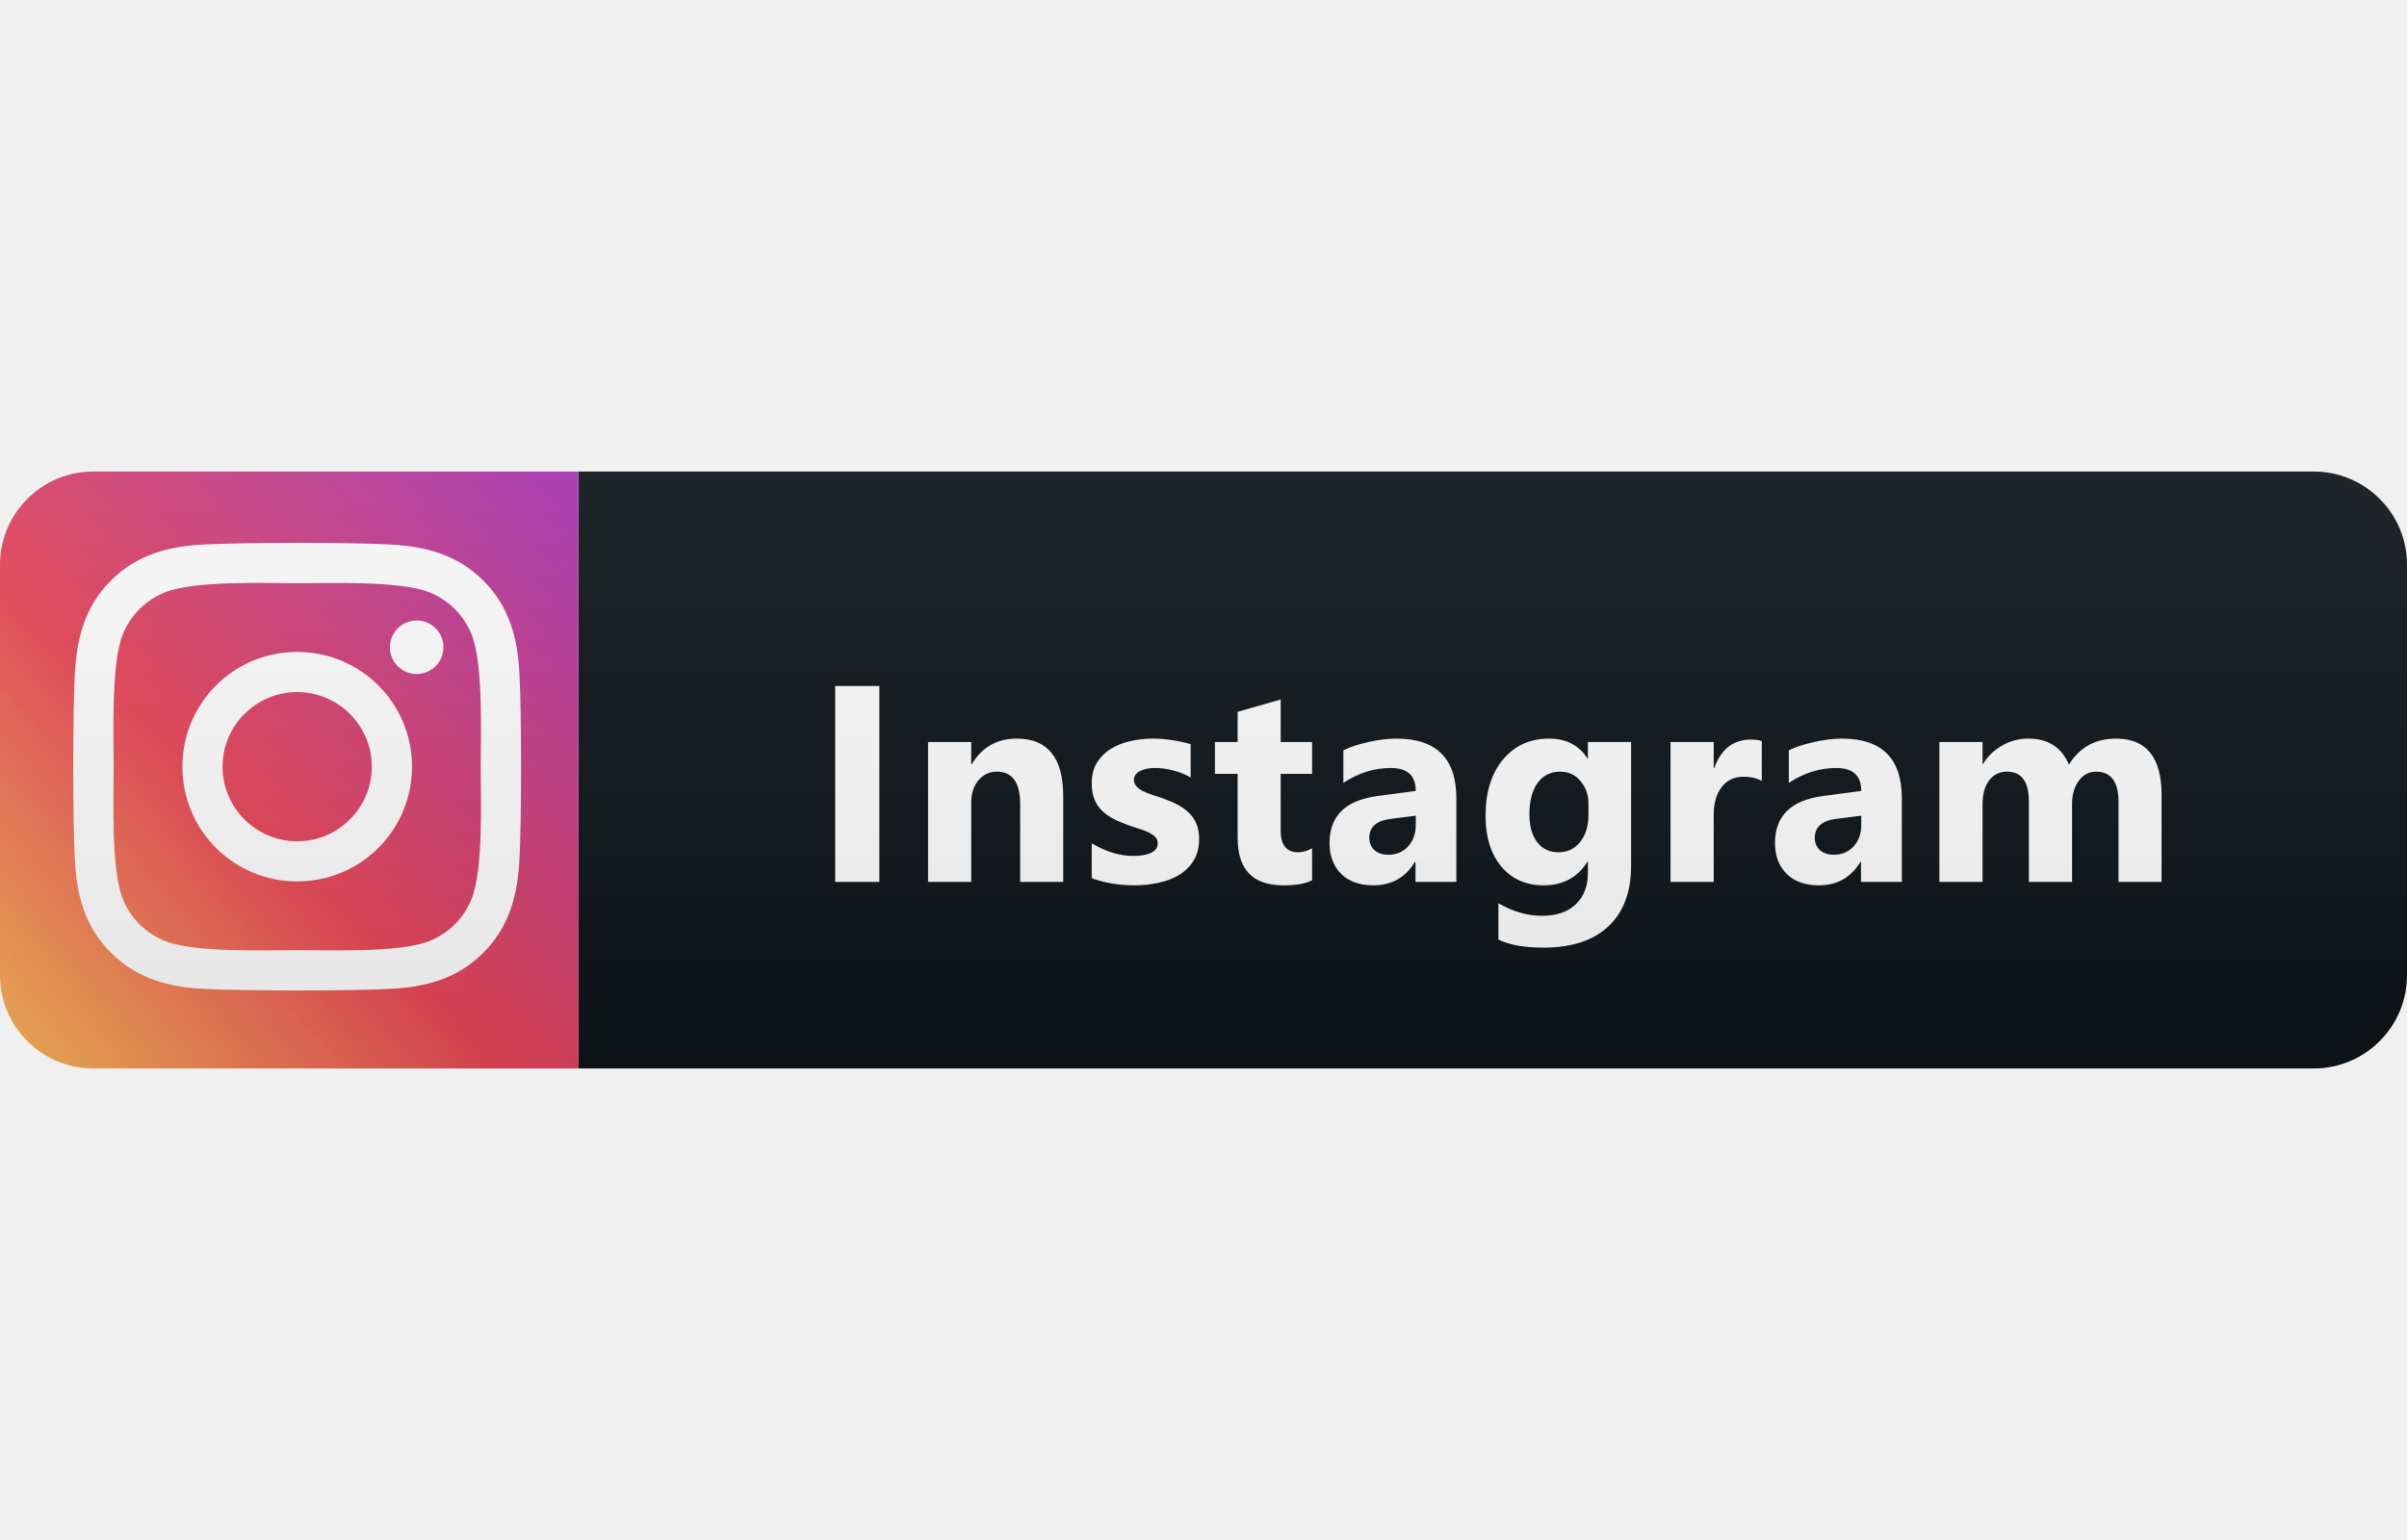
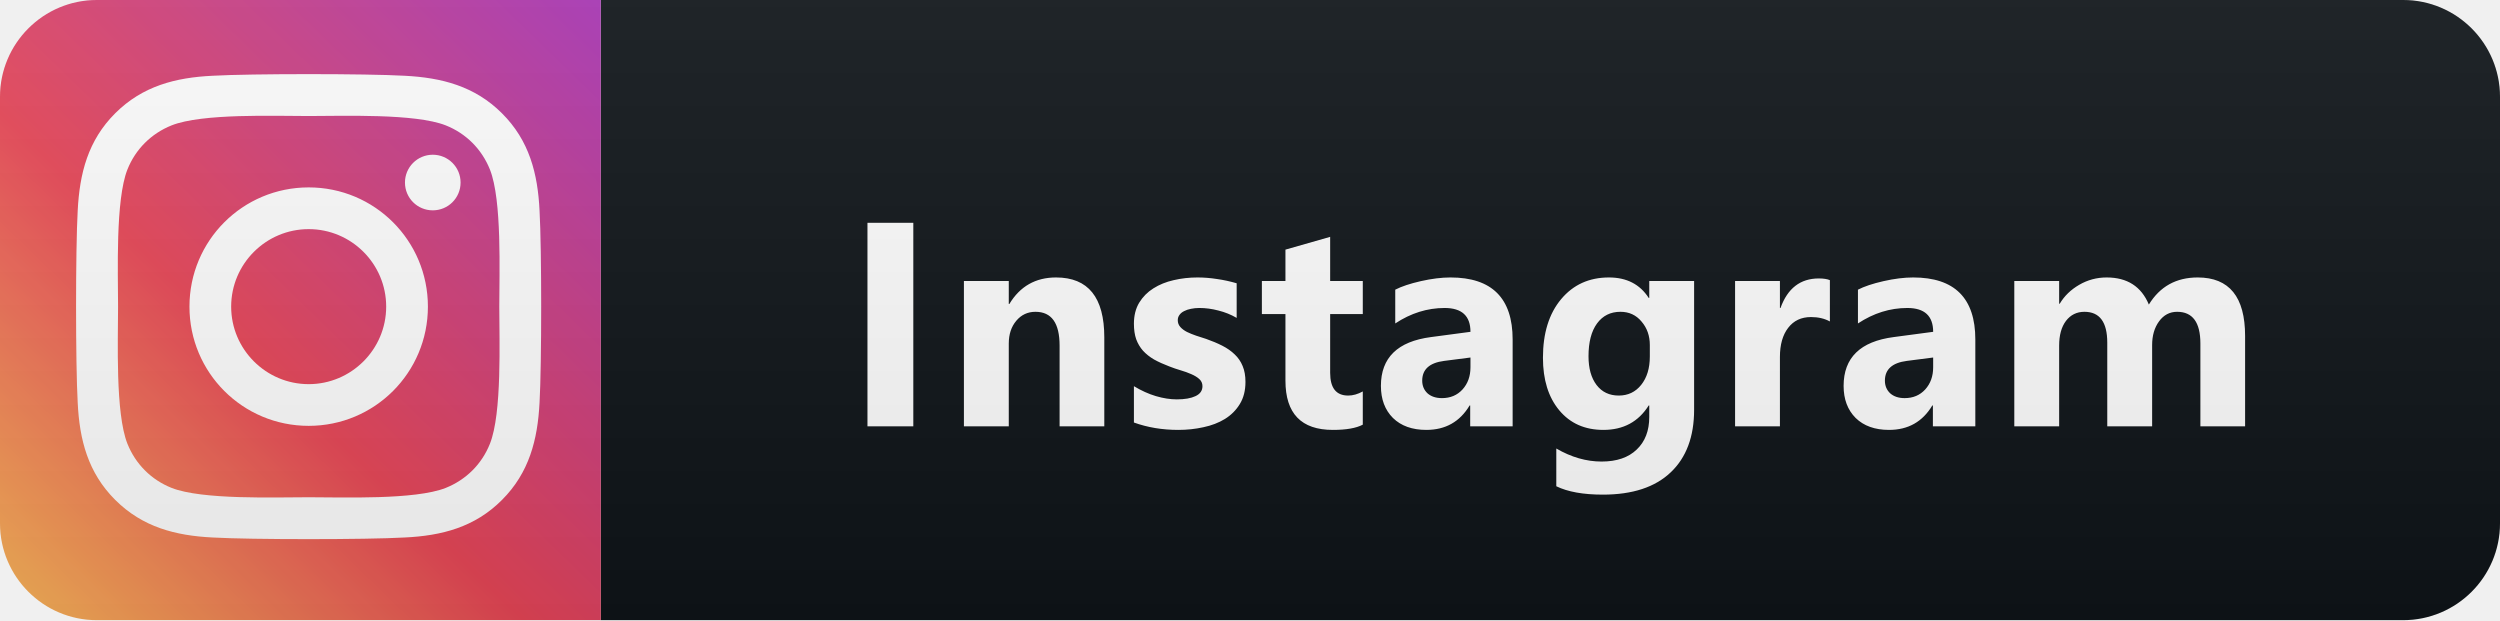
- <svg xmlns="http://www.w3.org/2000/svg" width="50" height="32" viewBox="0 0 129 32" fill="none">
+ <svg xmlns="http://www.w3.org/2000/svg" width="129" height="32" viewBox="0 0 129 32" fill="none">
  <path d="M124 0H31V32H124C126.761 32 129 29.761 129 27V5C129 2.239 126.761 0 124 0Z" fill="#0F1418" />
  <path d="M31 0H5C2.239 0 0 2.239 0 5V27C0 29.761 2.239 32 5 32H31V0Z" fill="url(#paint0_linear)" />
  <path d="M15.928 9.67C12.522 9.67 9.776 12.417 9.776 15.822C9.776 19.227 12.522 21.974 15.928 21.974C19.333 21.974 22.08 19.227 22.08 15.822C22.08 12.417 19.333 9.67 15.928 9.67ZM15.928 19.822C13.727 19.822 11.928 18.028 11.928 15.822C11.928 13.616 13.722 11.823 15.928 11.823C18.134 11.823 19.927 13.616 19.927 15.822C19.927 18.028 18.128 19.822 15.928 19.822ZM23.766 9.419C23.766 10.216 23.124 10.854 22.331 10.854C21.534 10.854 20.896 10.211 20.896 9.419C20.896 8.626 21.539 7.984 22.331 7.984C23.124 7.984 23.766 8.626 23.766 9.419ZM27.841 10.875C27.75 8.953 27.311 7.25 25.902 5.847C24.5 4.445 22.797 4.006 20.875 3.909C18.894 3.797 12.956 3.797 10.975 3.909C9.058 4 7.356 4.439 5.948 5.842C4.539 7.245 4.106 8.948 4.009 10.87C3.897 12.851 3.897 18.788 4.009 20.77C4.1 22.692 4.539 24.394 5.948 25.797C7.356 27.2 9.053 27.639 10.975 27.735C12.956 27.848 18.894 27.848 20.875 27.735C22.797 27.644 24.5 27.205 25.902 25.797C27.305 24.394 27.744 22.692 27.841 20.77C27.953 18.788 27.953 12.856 27.841 10.875ZM25.281 22.895C24.864 23.945 24.055 24.753 23 25.176C21.421 25.802 17.673 25.658 15.928 25.658C14.182 25.658 10.429 25.797 8.855 25.176C7.805 24.758 6.997 23.95 6.574 22.895C5.948 21.316 6.092 17.568 6.092 15.822C6.092 14.077 5.953 10.324 6.574 8.749C6.992 7.7 7.8 6.892 8.855 6.469C10.434 5.842 14.182 5.987 15.928 5.987C17.673 5.987 21.426 5.847 23 6.469C24.05 6.886 24.858 7.695 25.281 8.749C25.908 10.329 25.763 14.077 25.763 15.822C25.763 17.568 25.908 21.321 25.281 22.895Z" fill="white" />
  <path d="M47.127 22H44.761V11.497H47.127V22ZM56.982 22H54.675V17.832C54.675 16.67 54.26 16.089 53.43 16.089C53.029 16.089 52.7 16.243 52.441 16.551C52.182 16.858 52.053 17.249 52.053 17.723V22H49.738V14.5H52.053V15.687H52.082C52.634 14.773 53.437 14.317 54.492 14.317C56.152 14.317 56.982 15.347 56.982 17.408V22ZM58.51 21.802V19.927C58.891 20.157 59.269 20.328 59.645 20.44C60.026 20.552 60.385 20.608 60.721 20.608C61.132 20.608 61.454 20.552 61.688 20.44C61.928 20.328 62.047 20.157 62.047 19.927C62.047 19.781 61.993 19.659 61.886 19.561C61.779 19.463 61.639 19.378 61.469 19.305C61.303 19.231 61.12 19.166 60.919 19.107C60.719 19.048 60.526 18.982 60.341 18.909C60.043 18.797 59.779 18.677 59.55 18.55C59.325 18.419 59.135 18.267 58.978 18.096C58.827 17.925 58.71 17.727 58.627 17.503C58.549 17.278 58.51 17.012 58.51 16.705C58.51 16.285 58.6 15.923 58.781 15.621C58.966 15.318 59.21 15.071 59.513 14.881C59.821 14.685 60.17 14.544 60.56 14.456C60.956 14.363 61.366 14.317 61.791 14.317C62.123 14.317 62.46 14.344 62.802 14.398C63.143 14.446 63.48 14.52 63.812 14.617V16.404C63.519 16.233 63.205 16.106 62.867 16.023C62.535 15.935 62.208 15.892 61.886 15.892C61.735 15.892 61.591 15.906 61.454 15.935C61.322 15.96 61.205 15.999 61.102 16.053C61 16.102 60.919 16.168 60.861 16.25C60.802 16.329 60.773 16.419 60.773 16.521C60.773 16.658 60.817 16.775 60.905 16.873C60.992 16.971 61.107 17.056 61.249 17.129C61.391 17.198 61.547 17.261 61.718 17.32C61.893 17.373 62.067 17.43 62.238 17.488C62.545 17.596 62.824 17.713 63.073 17.84C63.322 17.967 63.534 18.116 63.71 18.287C63.891 18.457 64.027 18.658 64.12 18.887C64.218 19.117 64.266 19.39 64.266 19.707C64.266 20.152 64.169 20.533 63.974 20.85C63.783 21.163 63.527 21.419 63.205 21.619C62.887 21.814 62.518 21.956 62.099 22.044C61.684 22.137 61.251 22.183 60.802 22.183C59.977 22.183 59.213 22.056 58.51 21.802ZM70.32 21.912C69.979 22.093 69.464 22.183 68.775 22.183C67.144 22.183 66.329 21.336 66.329 19.642V16.206H65.113V14.5H66.329V12.881L68.636 12.222V14.5H70.32V16.206H68.636V19.239C68.636 20.02 68.946 20.411 69.566 20.411C69.81 20.411 70.062 20.34 70.32 20.198V21.912ZM78.052 22H75.862V20.923H75.832C75.33 21.763 74.585 22.183 73.599 22.183C72.871 22.183 72.297 21.978 71.877 21.568C71.462 21.153 71.255 20.601 71.255 19.913C71.255 18.457 72.117 17.618 73.84 17.393L75.876 17.122C75.876 16.302 75.432 15.892 74.543 15.892C73.65 15.892 72.8 16.158 71.995 16.69V14.947C72.317 14.781 72.756 14.634 73.313 14.507C73.874 14.38 74.385 14.317 74.844 14.317C76.982 14.317 78.052 15.384 78.052 17.518V22ZM75.876 18.953V18.448L74.514 18.623C73.762 18.721 73.386 19.061 73.386 19.642C73.386 19.905 73.477 20.123 73.657 20.294C73.843 20.459 74.092 20.543 74.404 20.543C74.839 20.543 75.193 20.394 75.466 20.096C75.74 19.793 75.876 19.412 75.876 18.953ZM87.416 21.143C87.416 22.535 87.013 23.611 86.208 24.373C85.402 25.14 84.235 25.523 82.707 25.523C81.696 25.523 80.895 25.379 80.305 25.091V23.143C81.076 23.592 81.855 23.816 82.641 23.816C83.422 23.816 84.028 23.609 84.457 23.194C84.887 22.784 85.102 22.225 85.102 21.517V20.923H85.073C84.545 21.763 83.766 22.183 82.736 22.183C81.779 22.183 81.02 21.846 80.458 21.172C79.897 20.498 79.616 19.595 79.616 18.462C79.616 17.193 79.928 16.185 80.553 15.438C81.178 14.69 82.001 14.317 83.022 14.317C83.935 14.317 84.618 14.668 85.073 15.372H85.102V14.5H87.416V21.143ZM85.131 18.396V17.803C85.131 17.33 84.99 16.927 84.706 16.595C84.428 16.258 84.064 16.089 83.615 16.089C83.102 16.089 82.7 16.29 82.407 16.69C82.114 17.09 81.967 17.654 81.967 18.382C81.967 19.007 82.106 19.502 82.385 19.869C82.663 20.23 83.044 20.411 83.527 20.411C84.006 20.411 84.391 20.227 84.684 19.861C84.982 19.49 85.131 19.002 85.131 18.396ZM94.422 16.587C94.144 16.436 93.82 16.36 93.448 16.36C92.945 16.36 92.552 16.546 92.269 16.917C91.986 17.283 91.844 17.784 91.844 18.419V22H89.53V14.5H91.844V15.892H91.874C92.24 14.876 92.899 14.368 93.851 14.368C94.095 14.368 94.286 14.398 94.422 14.456V16.587ZM101.927 22H99.737V20.923H99.707C99.204 21.763 98.46 22.183 97.474 22.183C96.746 22.183 96.172 21.978 95.752 21.568C95.337 21.153 95.13 20.601 95.13 19.913C95.13 18.457 95.992 17.618 97.715 17.393L99.751 17.122C99.751 16.302 99.307 15.892 98.418 15.892C97.525 15.892 96.675 16.158 95.87 16.69V14.947C96.192 14.781 96.631 14.634 97.188 14.507C97.749 14.38 98.26 14.317 98.719 14.317C100.857 14.317 101.927 15.384 101.927 17.518V22ZM99.751 18.953V18.448L98.389 18.623C97.637 18.721 97.261 19.061 97.261 19.642C97.261 19.905 97.352 20.123 97.532 20.294C97.718 20.459 97.967 20.543 98.279 20.543C98.714 20.543 99.068 20.394 99.341 20.096C99.615 19.793 99.751 19.412 99.751 18.953ZM115.847 22H113.54V17.723C113.54 16.634 113.139 16.089 112.339 16.089C111.958 16.089 111.648 16.253 111.408 16.58C111.169 16.907 111.05 17.315 111.05 17.803V22H108.735V17.679C108.735 16.619 108.342 16.089 107.556 16.089C107.16 16.089 106.843 16.246 106.604 16.558C106.369 16.871 106.252 17.295 106.252 17.832V22H103.938V14.5H106.252V15.672H106.282C106.521 15.271 106.855 14.947 107.285 14.698C107.72 14.444 108.193 14.317 108.706 14.317C109.765 14.317 110.491 14.783 110.881 15.716C111.452 14.783 112.292 14.317 113.401 14.317C115.032 14.317 115.847 15.323 115.847 17.334V22Z" fill="white" />
  <path d="M124 0H5C2.239 0 0 2.239 0 5V27C0 29.761 2.239 32 5 32H124C126.761 32 129 29.761 129 27V5C129 2.239 126.761 0 124 0Z" fill="url(#paint1_linear)" />
  <defs>
    <linearGradient id="paint0_linear" x1="31" y1="9.53674e-07" x2="-6.81608e-07" y2="32" gradientUnits="userSpaceOnUse">
      <stop stop-color="#A835B6" />
      <stop offset="0.578" stop-color="#E94657" />
      <stop offset="1" stop-color="#FEBD59" />
    </linearGradient>
    <linearGradient id="paint1_linear" x1="0" y1="0" x2="0" y2="32" gradientUnits="userSpaceOnUse">
      <stop stop-color="#BBBBBB" stop-opacity="0.1" />
      <stop offset="1" stop-opacity="0.1" />
    </linearGradient>
  </defs>
</svg>
